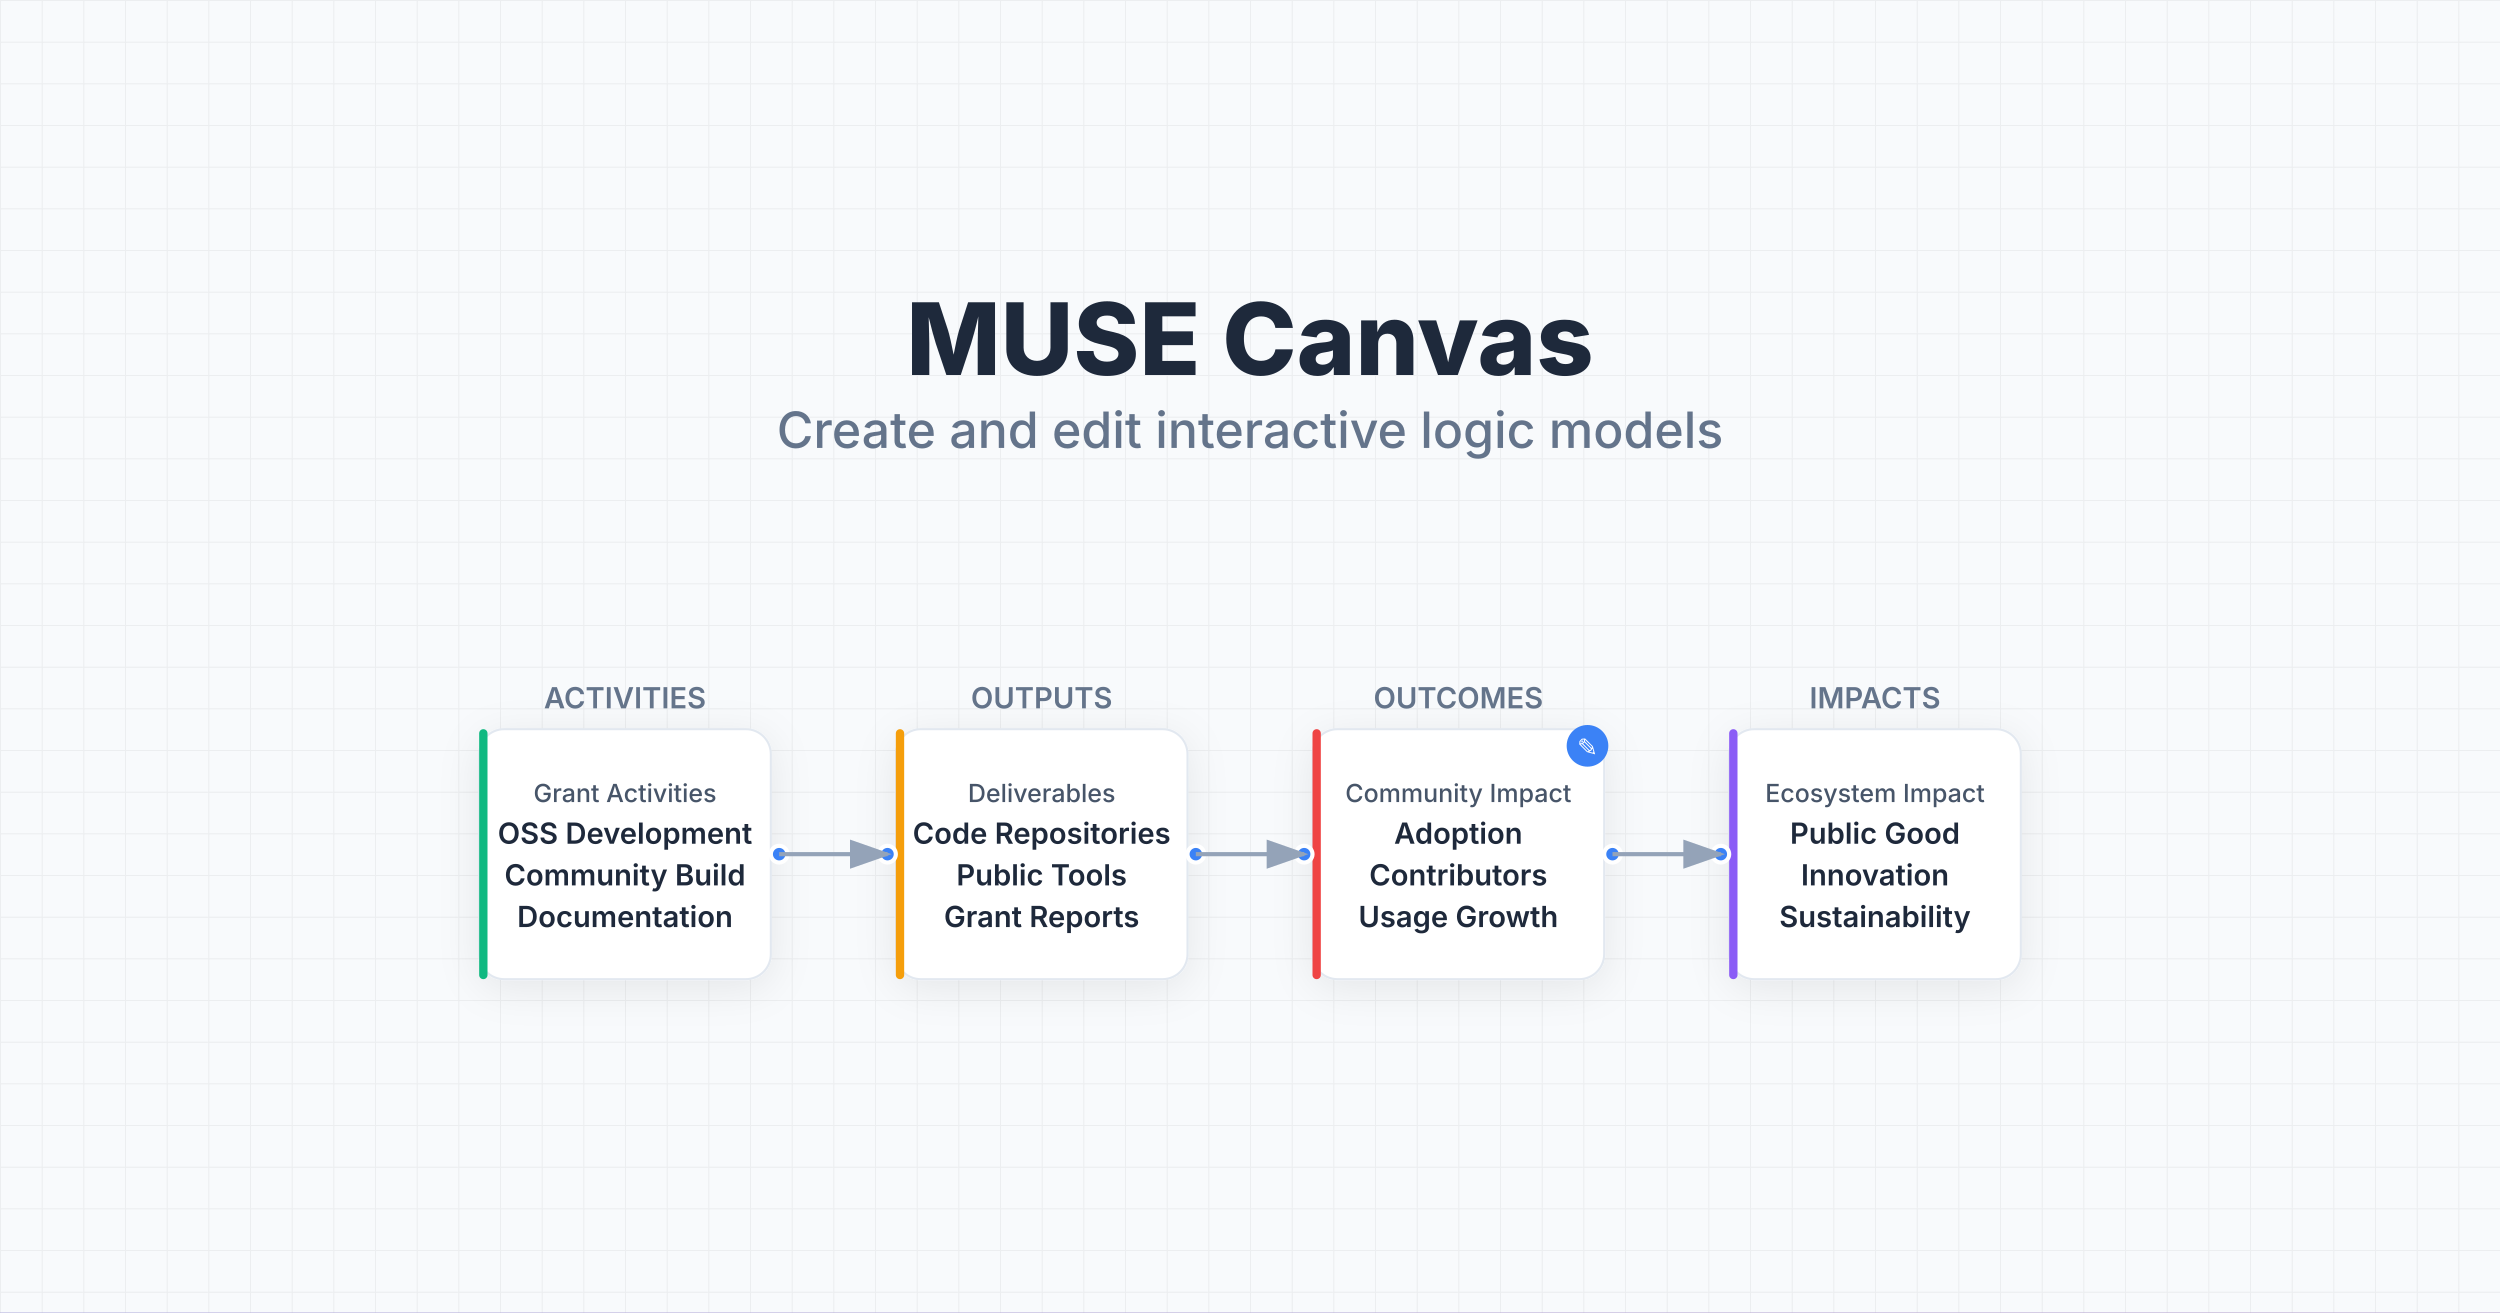
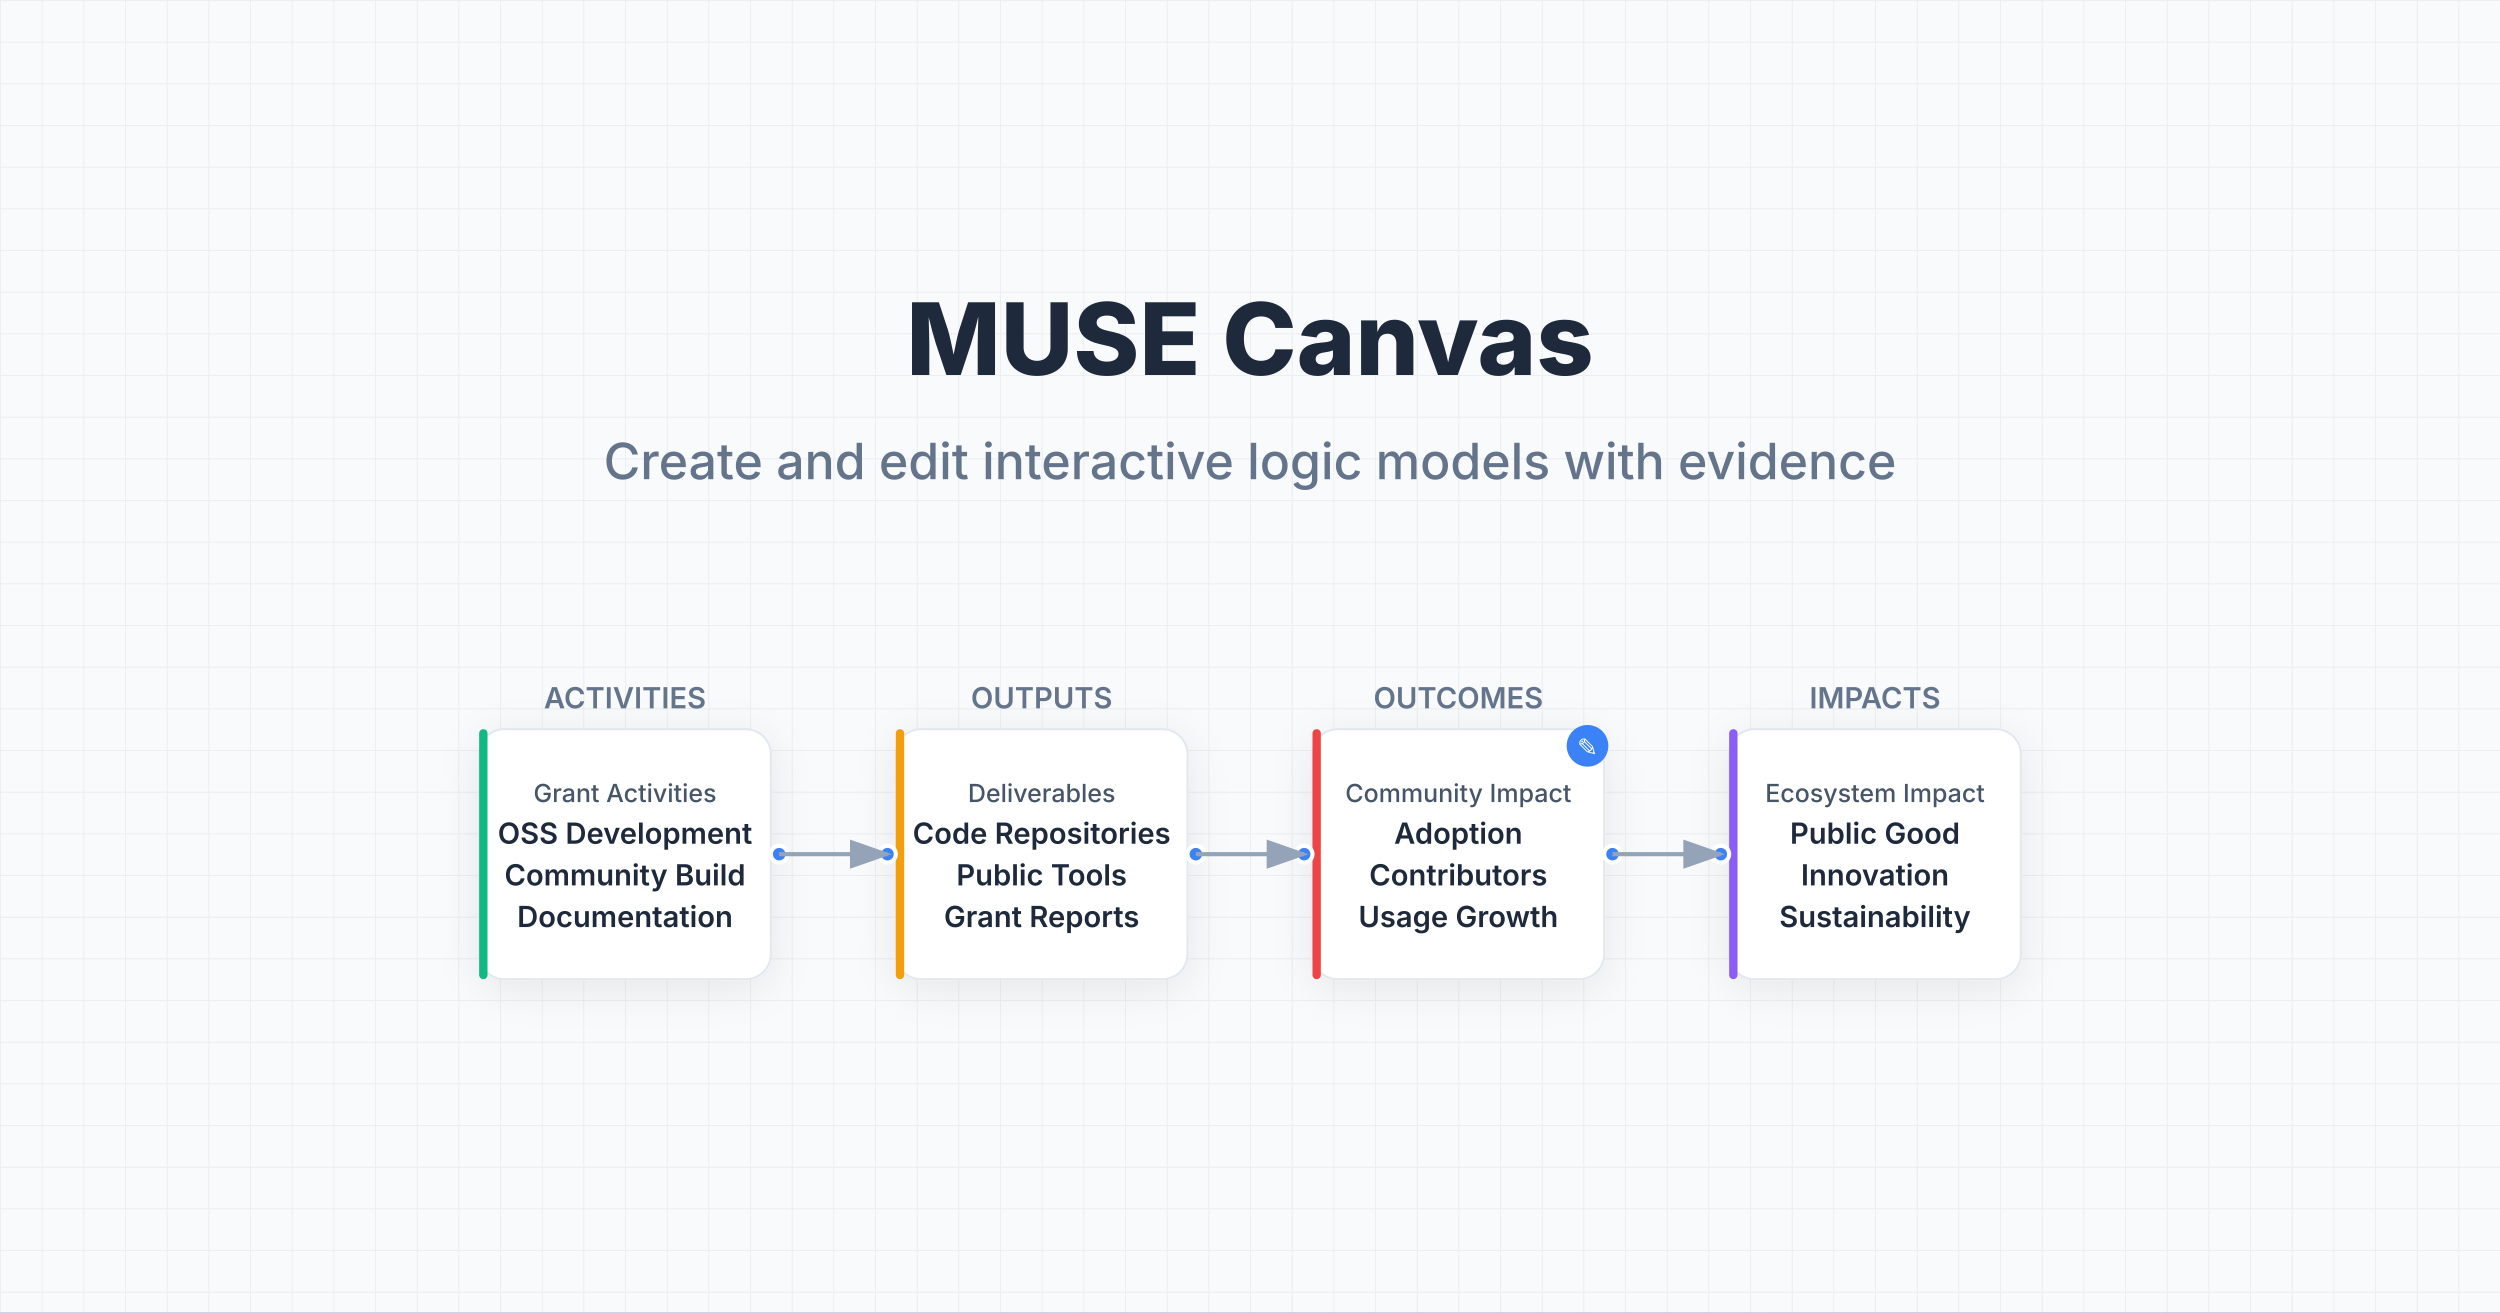
<svg xmlns="http://www.w3.org/2000/svg" width="1200" height="630" viewBox="0 0 1200 630">
  <defs>
    <marker id="arrowhead" markerWidth="10" markerHeight="7" refX="9" refY="3.5" orient="auto">
      <polygon points="0 0, 10 3.5, 0 7" fill="#94a3b8" />
    </marker>
    <pattern id="grid" width="20" height="20" patternUnits="userSpaceOnUse">
      <path d="M 20 0 L 0 0 0 20" fill="none" stroke="rgba(0,0,0,0.05)" stroke-width="1" />
    </pattern>
    <linearGradient id="bgGradient" x1="0%" y1="0%" x2="100%" y2="100%">
      <stop offset="0%" style="stop-color:#667eea" />
      <stop offset="100%" style="stop-color:#764ba2" />
    </linearGradient>
    <filter id="cardShadow" x="-50%" y="-50%" width="200%" height="200%">
      <feDropShadow dx="0" dy="4" stdDeviation="10" flood-color="rgba(0,0,0,0.08)" />
    </filter>
    <filter id="toolbarShadow" x="-50%" y="-50%" width="200%" height="200%">
      <feDropShadow dx="0" dy="4" stdDeviation="10" flood-color="rgba(0,0,0,0.1)" />
    </filter>
  </defs>
  <rect width="1200" height="630" fill="url(#bgGradient)" />
  <rect width="1200" height="630" fill="#f8fafc" />
  <rect width="1200" height="630" fill="url(#grid)" />
  <g transform="translate(230, 350)">
    <text x="70" y="-10" font-family="Inter, system-ui, sans-serif" font-size="14" font-weight="600" fill="#64748b" text-anchor="middle">ACTIVITIES</text>
    <rect width="140" height="120" rx="12" fill="white" stroke="#e2e8f0" filter="url(#cardShadow)" />
    <rect x="0" y="0" width="4" height="120" rx="2" fill="#10b981" />
    <circle cx="144" cy="60" r="4" fill="#3b82f6" stroke="white" stroke-width="2" />
    <text x="70" y="35" font-family="Inter, system-ui, sans-serif" font-size="12" font-weight="500" fill="#475569" text-anchor="middle">Grant Activities</text>
    <text x="70" y="55" font-family="Inter, system-ui, sans-serif" font-size="14" font-weight="600" fill="#1e293b" text-anchor="middle">OSS Development</text>
    <text x="70" y="75" font-family="Inter, system-ui, sans-serif" font-size="14" font-weight="600" fill="#1e293b" text-anchor="middle">Community Build</text>
    <text x="70" y="95" font-family="Inter, system-ui, sans-serif" font-size="14" font-weight="600" fill="#1e293b" text-anchor="middle">Documentation</text>
  </g>
  <g transform="translate(430, 350)">
    <text x="70" y="-10" font-family="Inter, system-ui, sans-serif" font-size="14" font-weight="600" fill="#64748b" text-anchor="middle">OUTPUTS</text>
    <rect width="140" height="120" rx="12" fill="white" stroke="#e2e8f0" filter="url(#cardShadow)" />
    <rect x="0" y="0" width="4" height="120" rx="2" fill="#f59e0b" />
    <circle cx="-4" cy="60" r="4" fill="#3b82f6" stroke="white" stroke-width="2" />
    <circle cx="144" cy="60" r="4" fill="#3b82f6" stroke="white" stroke-width="2" />
    <text x="70" y="35" font-family="Inter, system-ui, sans-serif" font-size="12" font-weight="500" fill="#475569" text-anchor="middle">Deliverables</text>
    <text x="70" y="55" font-family="Inter, system-ui, sans-serif" font-size="14" font-weight="600" fill="#1e293b" text-anchor="middle">Code Repositories</text>
    <text x="70" y="75" font-family="Inter, system-ui, sans-serif" font-size="14" font-weight="600" fill="#1e293b" text-anchor="middle">Public Tools</text>
    <text x="70" y="95" font-family="Inter, system-ui, sans-serif" font-size="14" font-weight="600" fill="#1e293b" text-anchor="middle">Grant Reports</text>
  </g>
  <g transform="translate(630, 350)">
    <text x="70" y="-10" font-family="Inter, system-ui, sans-serif" font-size="14" font-weight="600" fill="#64748b" text-anchor="middle">OUTCOMES</text>
    <rect width="140" height="120" rx="12" fill="white" stroke="#e2e8f0" filter="url(#cardShadow)" />
    <rect x="0" y="0" width="4" height="120" rx="2" fill="#ef4444" />
    <circle cx="-4" cy="60" r="4" fill="#3b82f6" stroke="white" stroke-width="2" />
    <circle cx="144" cy="60" r="4" fill="#3b82f6" stroke="white" stroke-width="2" />
    <circle cx="132" cy="8" r="10" fill="#3b82f6" />
    <text x="132" y="13" font-family="Inter" font-size="12" fill="white" text-anchor="middle">✎</text>
    <text x="70" y="35" font-family="Inter, system-ui, sans-serif" font-size="12" font-weight="500" fill="#475569" text-anchor="middle">Community Impact</text>
    <text x="70" y="55" font-family="Inter, system-ui, sans-serif" font-size="14" font-weight="600" fill="#1e293b" text-anchor="middle">Adoption</text>
    <text x="70" y="75" font-family="Inter, system-ui, sans-serif" font-size="14" font-weight="600" fill="#1e293b" text-anchor="middle">Contributors</text>
    <text x="70" y="95" font-family="Inter, system-ui, sans-serif" font-size="14" font-weight="600" fill="#1e293b" text-anchor="middle">Usage Growth</text>
  </g>
  <g transform="translate(830, 350)">
    <text x="70" y="-10" font-family="Inter, system-ui, sans-serif" font-size="14" font-weight="600" fill="#64748b" text-anchor="middle">IMPACTS</text>
    <rect width="140" height="120" rx="12" fill="white" stroke="#e2e8f0" filter="url(#cardShadow)" />
    <rect x="0" y="0" width="4" height="120" rx="2" fill="#8b5cf6" />
    <circle cx="-4" cy="60" r="4" fill="#3b82f6" stroke="white" stroke-width="2" />
    <text x="70" y="35" font-family="Inter, system-ui, sans-serif" font-size="12" font-weight="500" fill="#475569" text-anchor="middle">Ecosystem Impact</text>
    <text x="70" y="55" font-family="Inter, system-ui, sans-serif" font-size="14" font-weight="600" fill="#1e293b" text-anchor="middle">Public Good</text>
    <text x="70" y="75" font-family="Inter, system-ui, sans-serif" font-size="14" font-weight="600" fill="#1e293b" text-anchor="middle">Innovation</text>
    <text x="70" y="95" font-family="Inter, system-ui, sans-serif" font-size="14" font-weight="600" fill="#1e293b" text-anchor="middle">Sustainability</text>
  </g>
  <g stroke="#94a3b8" stroke-width="2" fill="none" marker-end="url(#arrowhead)">
    <path d="M 374 410 L 426 410" />
    <path d="M 574 410 L 626 410" />
    <path d="M 774 410 L 826 410" />
  </g>
  <g transform="translate(600, 180)">
    <text x="0" y="0" font-family="Inter, system-ui, sans-serif" font-size="48" font-weight="800" fill="#1e293b" text-anchor="middle">MUSE Canvas</text>
-     <text x="0" y="35" font-family="Inter, system-ui, sans-serif" font-size="24" font-weight="500" fill="#64748b" text-anchor="middle">Create and edit interactive logic models</text>
+     <text x="0" y="50" font-family="Inter, system-ui, sans-serif" font-size="24" font-weight="500" fill="#64748b" text-anchor="middle">Create and edit interactive logic models with evidence</text>
  </g>
</svg>
